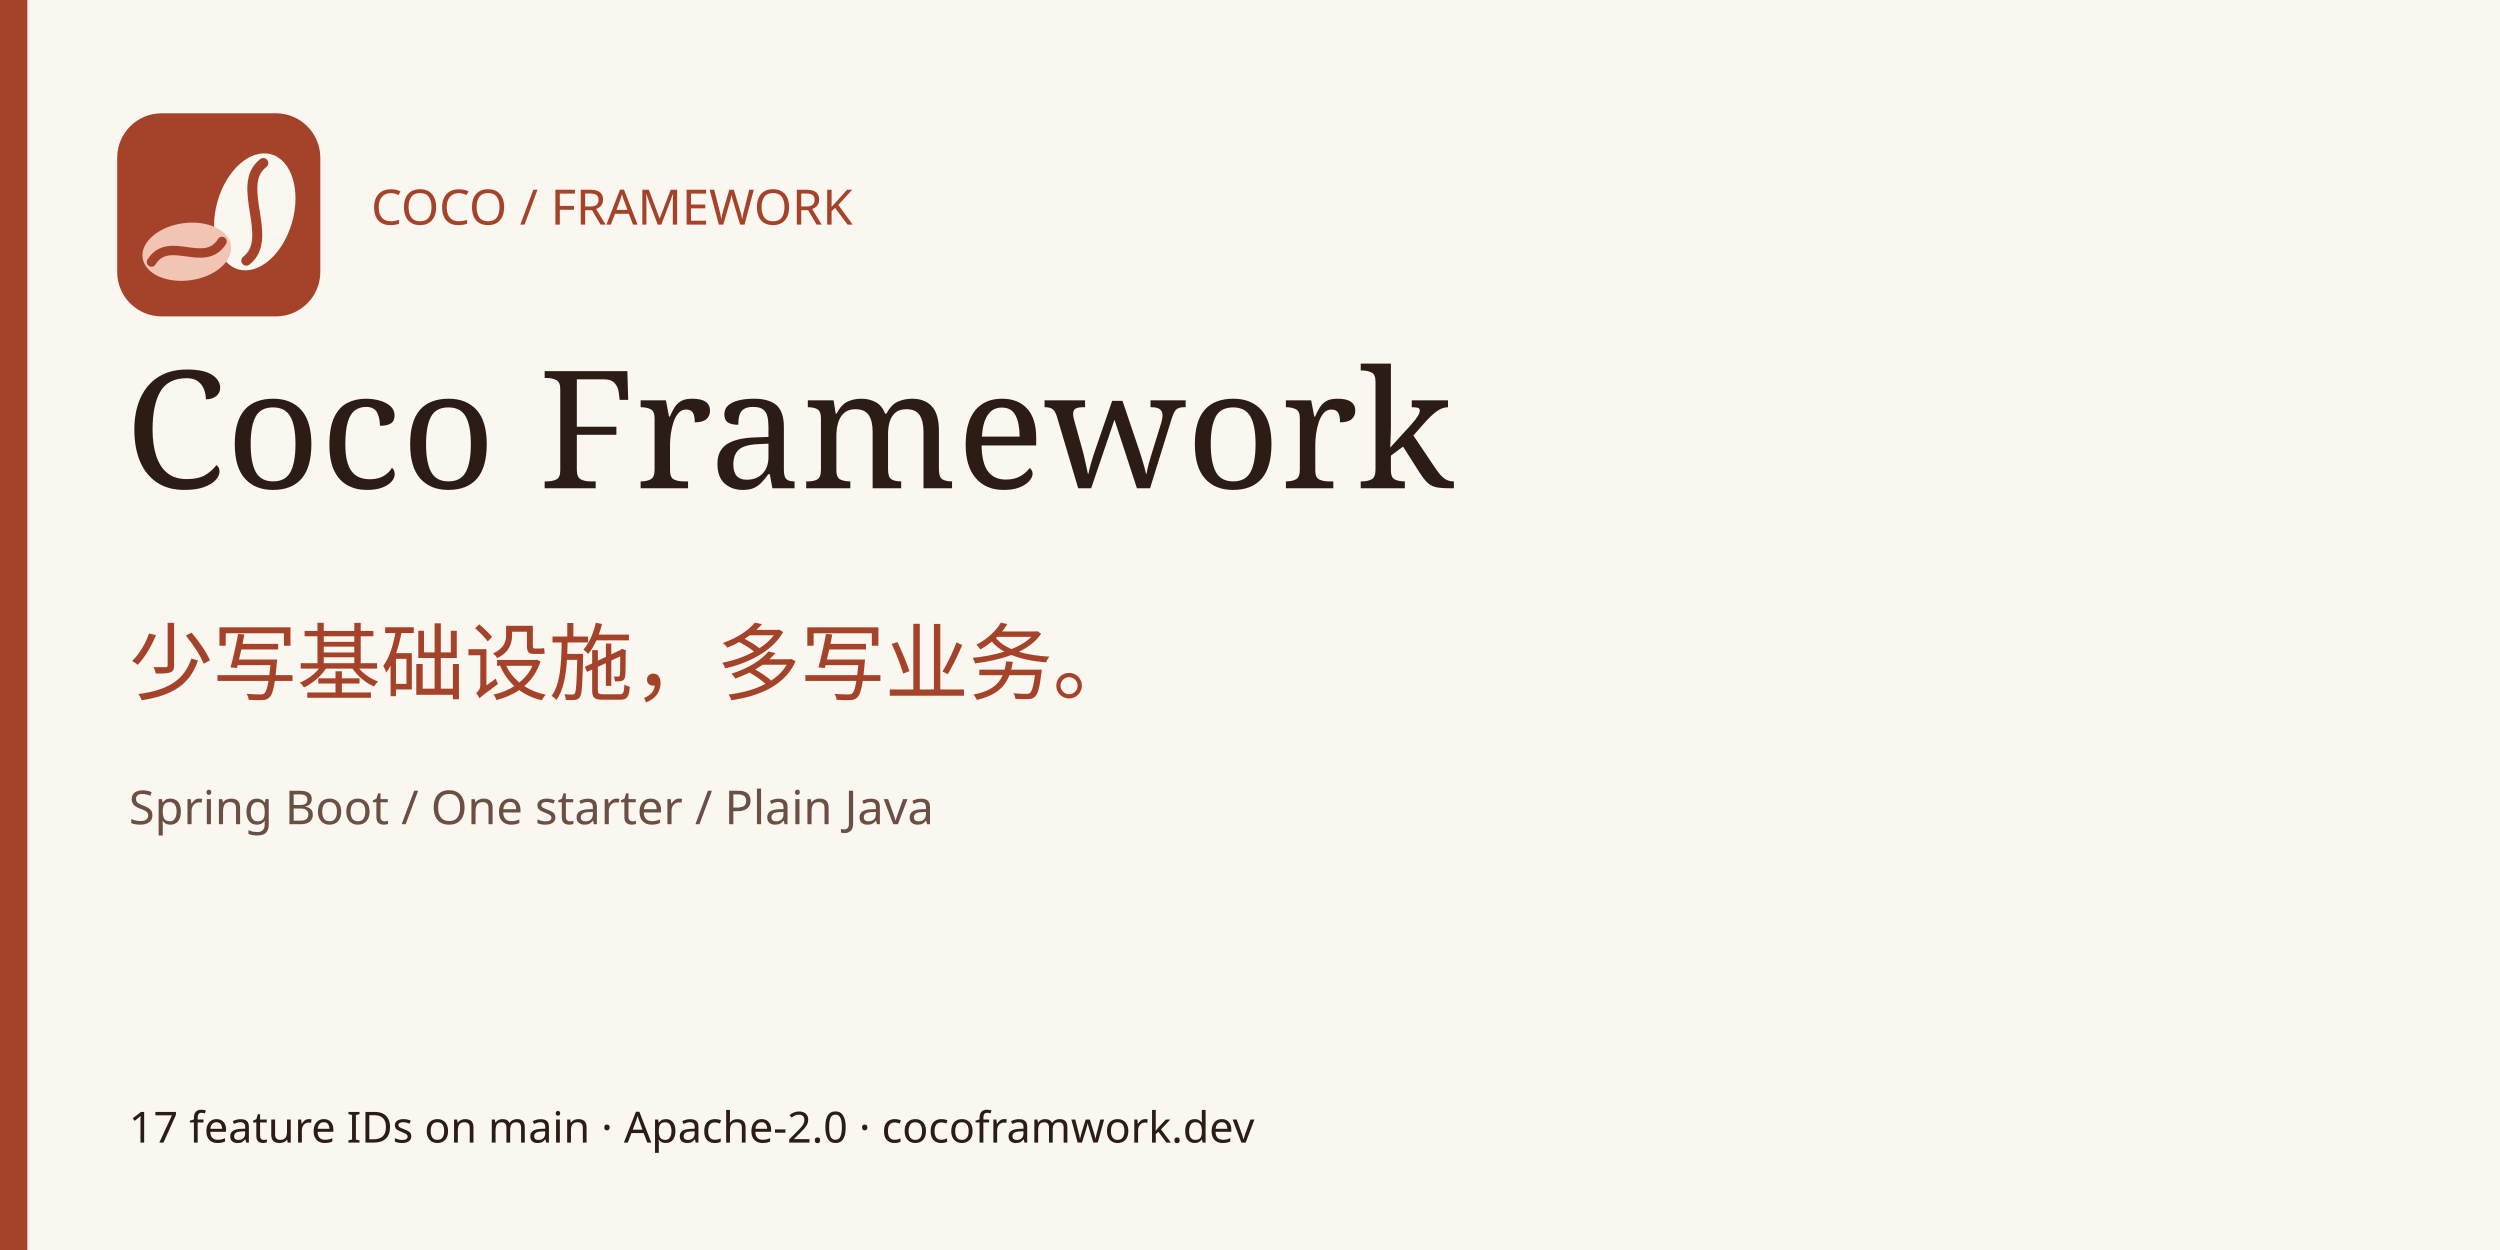
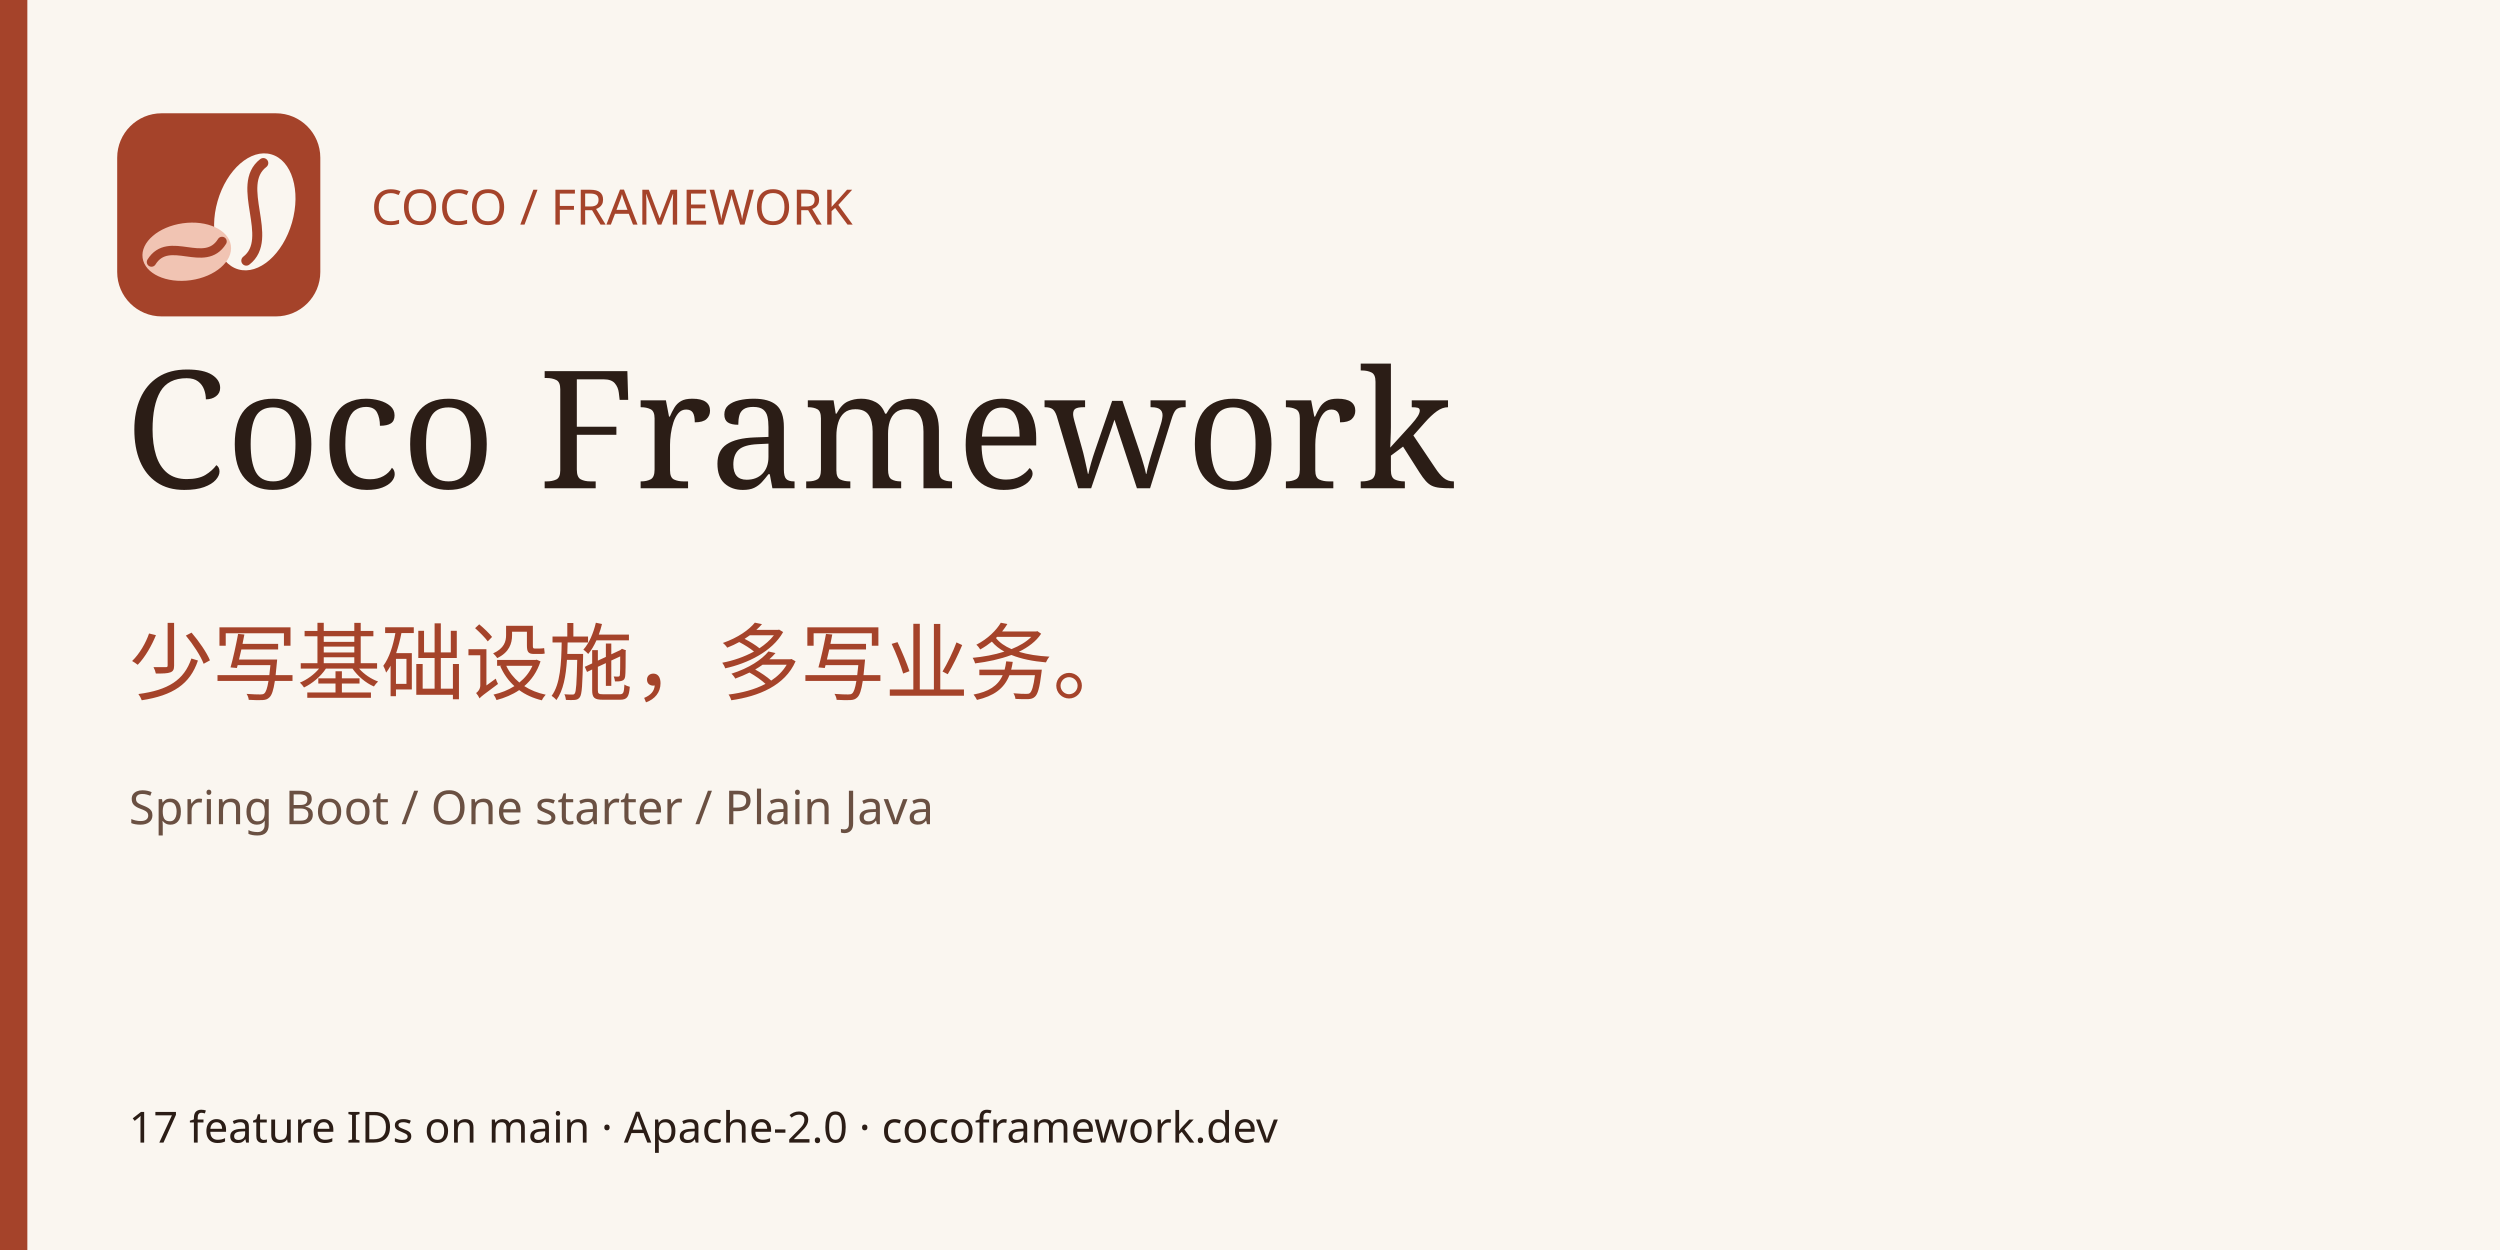
<svg xmlns="http://www.w3.org/2000/svg" width="1280" height="640" viewBox="0 0 1280 640">
  <rect width="1280" height="640" fill="#faf6f0" />
  <rect width="14" height="640" fill="#a5432a" />
  <g transform="translate(60 58) scale(3.25)">
    <rect width="32" height="32" rx="7" fill="#a5432a" />
    <defs>
      <mask id="cut" maskUnits="userSpaceOnUse" x="0" y="0" width="32" height="32">
        <rect width="32" height="32" fill="#fff" />
        <g transform="translate(21.6 18.4) rotate(16)">
          <path d="M-0.9,-8.4 C-4.6,-3.4 4.6,3.4 0.9,8.4" fill="none" stroke="#000" stroke-width="1.7" stroke-linecap="round" />
        </g>
        <g transform="translate(10 25.2) rotate(-8)">
          <path d="M-6.2,0.9 C-2.6,-3.4 2.6,3.4 6.2,-0.9" fill="none" stroke="#000" stroke-width="1.6" stroke-linecap="round" />
        </g>
      </mask>
    </defs>
    <g transform="translate(16 16) scale(0.84) translate(-16 -16) translate(-1 -4.8) scale(1.1)">
      <g mask="url(#cut)">
        <ellipse fill="#faf6f0" rx="6.6" ry="10.2" transform="translate(21.6 18.4) rotate(16)" />
        <ellipse fill="#f1c4b3" rx="7.6" ry="4.9" transform="translate(10 25.2) rotate(-8)" />
      </g>
    </g>
  </g>
  <g font-family="Microsoft YaHei, sans-serif">
    <text x="190" y="115" font-size="25" fill="#a5432a">COCO / FRAMEWORK</text>
    <text x="64" y="250" font-size="84" font-family="Newsreader Variable, Georgia, serif" font-weight="500" fill="#2b1d16">Coco Framework</text>
    <text x="66" y="355" font-size="43" fill="#a5432a">少写基础设施，多写业务。</text>
    <text x="66" y="422" font-size="24" fill="#6a5042">Spring Boot / One starter / Plain Java</text>
-     <text x="66" y="585" font-size="22" fill="#2b1d16">17 feature IDs on main · Apache-2.0 · cocoframwork.dev</text>
+     <text x="66" y="585" font-size="22" fill="#2b1d16">17 feature IDs on main · Apache-2.0 · cocoframework.dev</text>
  </g>
</svg>
